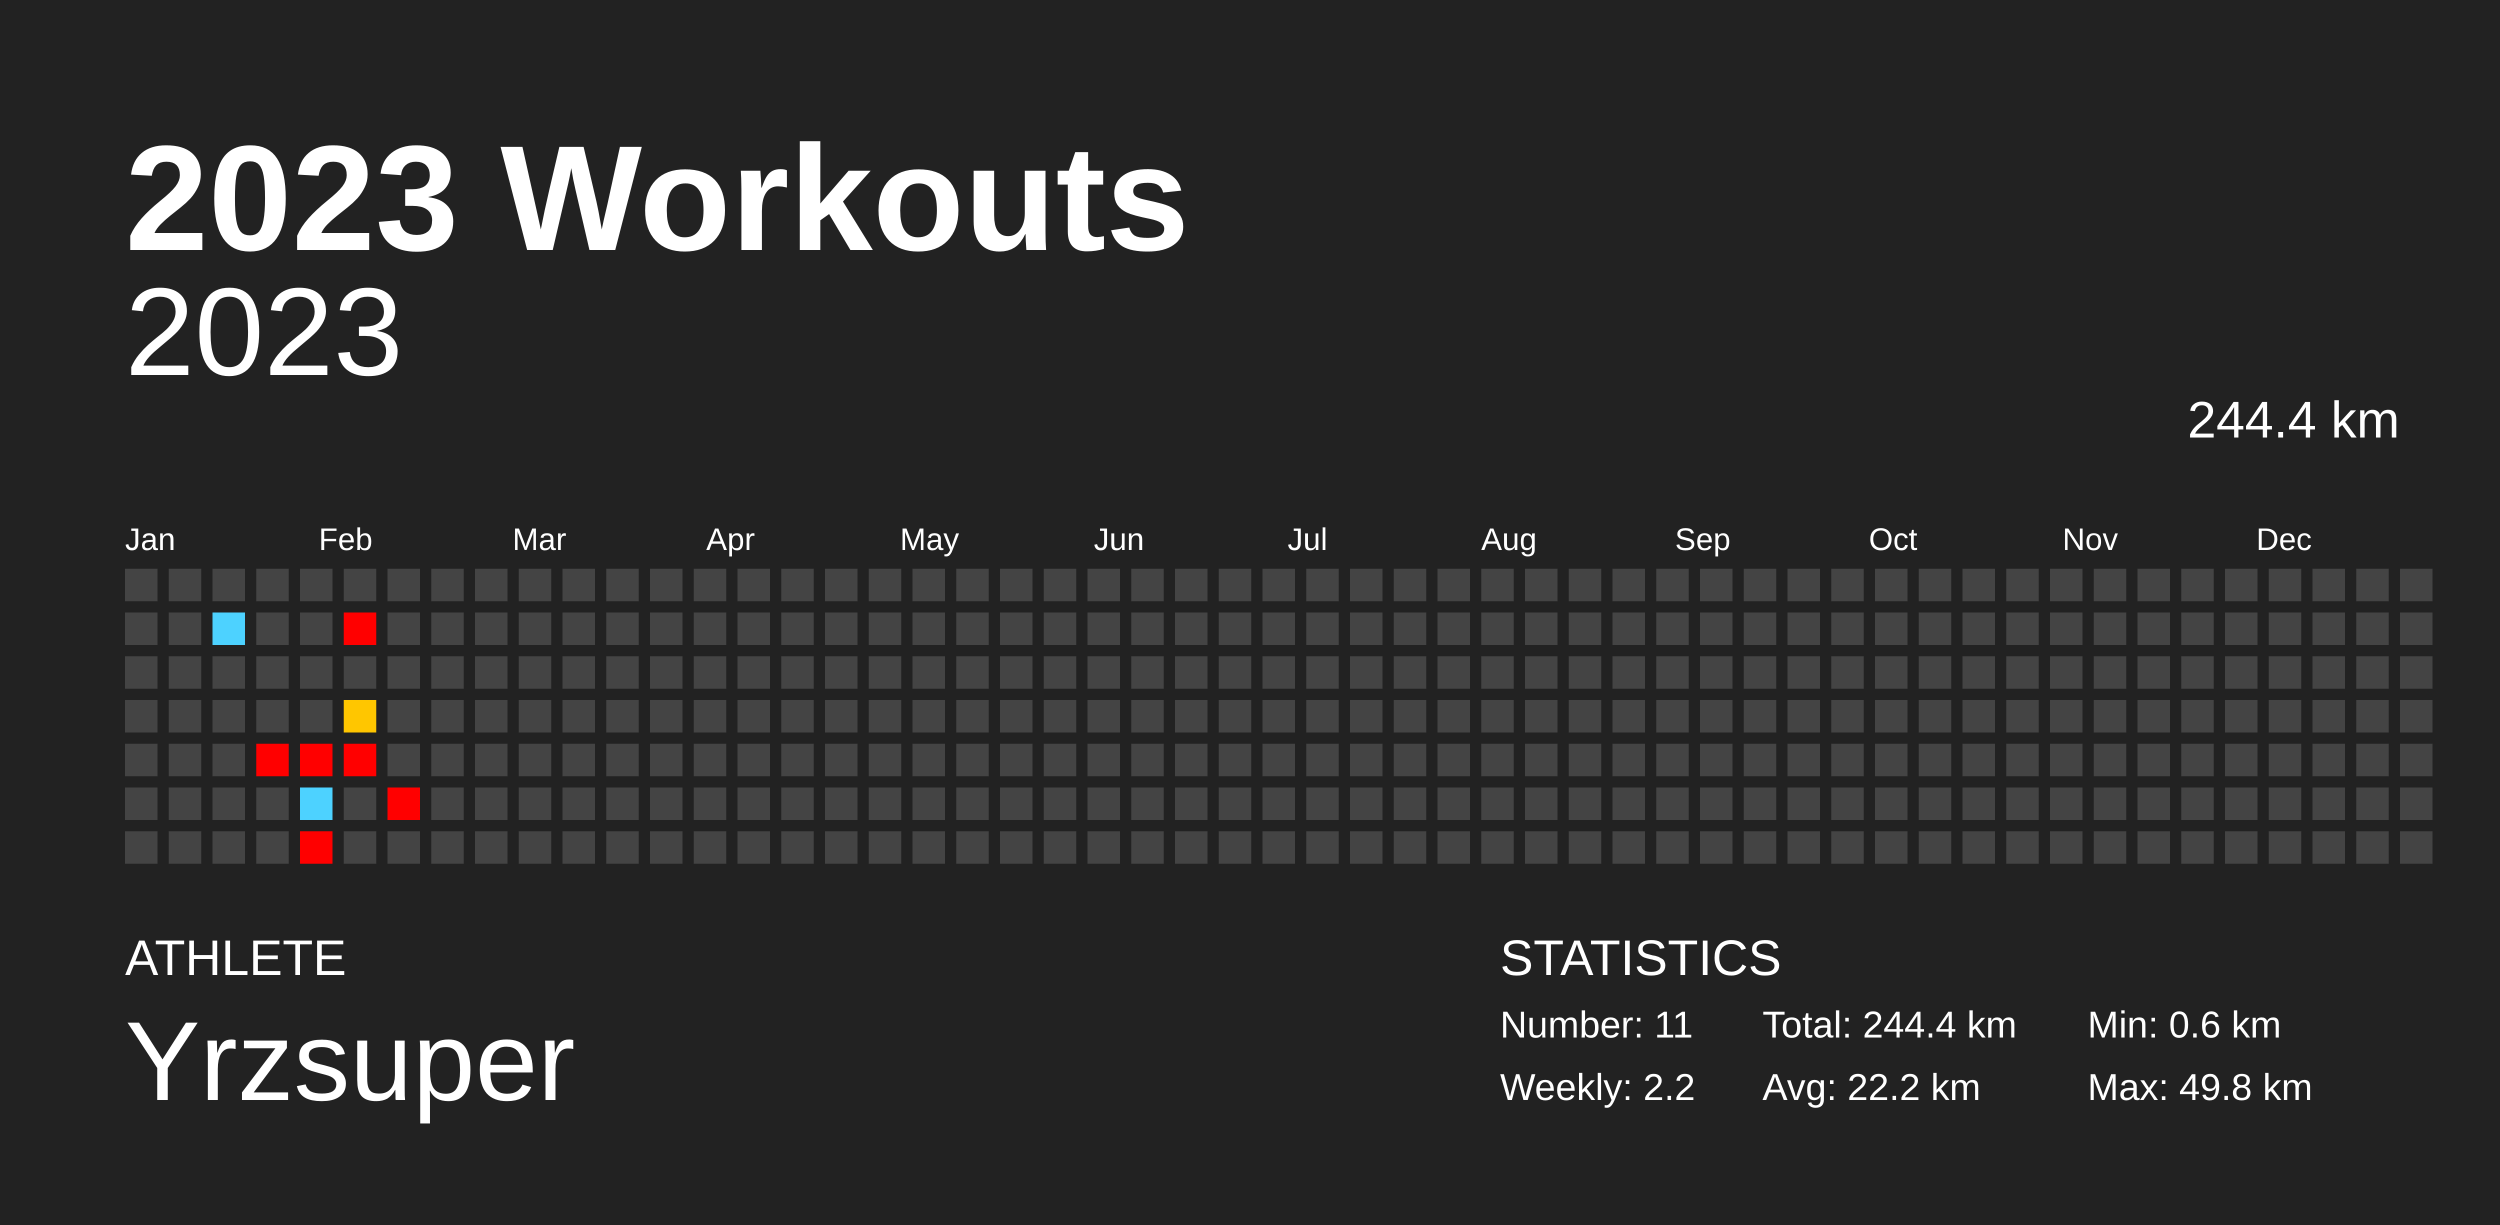
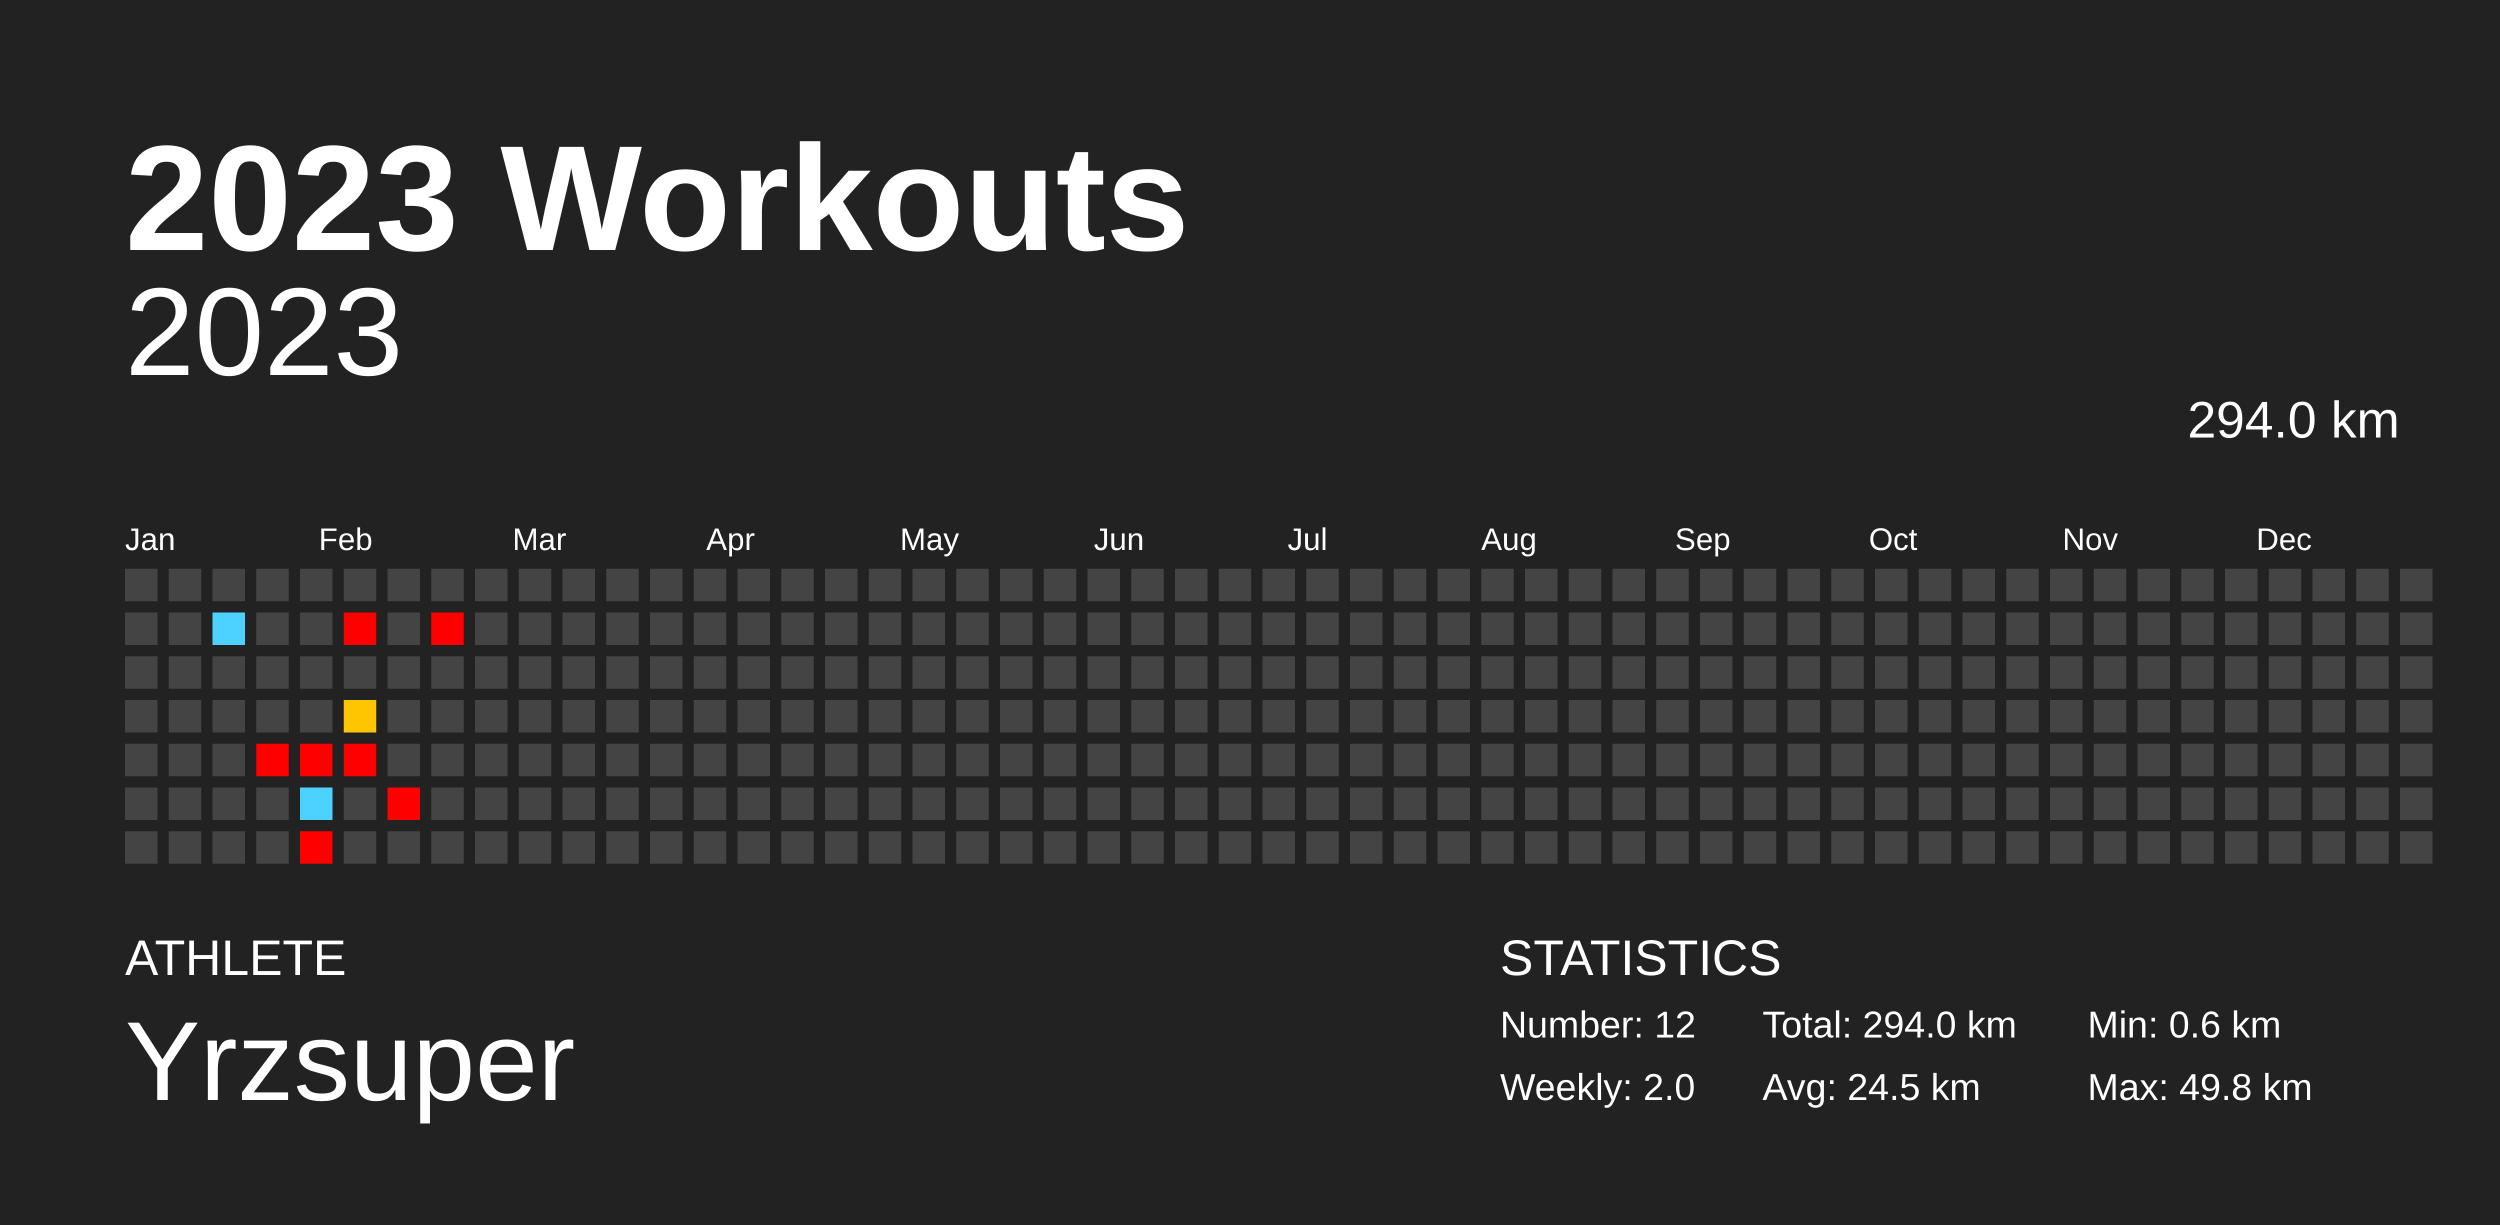
<svg xmlns="http://www.w3.org/2000/svg" baseProfile="full" height="98mm" version="1.1" viewBox="0,0,200,98" width="200mm">
  <defs />
  <rect fill="#222222" height="98" width="200" x="0" y="0" />
  <text fill="#FFFFFF" style="font-size:12px; font-family:Arial; font-weight:bold;" x="10" y="20">2023 Workouts</text>
  <text fill="#FFFFFF" style="font-size:4px; font-family:Arial" x="10" y="78">ATHLETE</text>
  <text fill="#FFFFFF" style="font-size:9px; font-family:Arial" x="10" y="88">Yrzsuper</text>
  <text fill="#FFFFFF" style="font-size:4px; font-family:Arial" x="120" y="78">STATISTICS</text>
-   <text fill="#FFFFFF" style="font-size:3px; font-family:Arial" x="120" y="83">Number: 11</text>
-   <text fill="#FFFFFF" style="font-size:3px; font-family:Arial" x="120" y="88">Weekly: 2.2</text>
-   <text fill="#FFFFFF" style="font-size:3px; font-family:Arial" x="141" y="83">Total: 244.4 km</text>
-   <text fill="#FFFFFF" style="font-size:3px; font-family:Arial" x="141" y="88">Avg: 22.2 km</text>
+   <text fill="#FFFFFF" style="font-size:3px; font-family:Arial" x="120" y="83">Number: 12</text>
+   <text fill="#FFFFFF" style="font-size:3px; font-family:Arial" x="120" y="88">Weekly: 2.0</text>
+   <text fill="#FFFFFF" style="font-size:3px; font-family:Arial" x="141" y="83">Total: 294.0 km</text>
+   <text fill="#FFFFFF" style="font-size:3px; font-family:Arial" x="141" y="88">Avg: 24.5 km</text>
  <text fill="#FFFFFF" style="font-size:3px; font-family:Arial" x="167" y="83">Min: 0.6 km</text>
  <text fill="#FFFFFF" style="font-size:3px; font-family:Arial" x="167" y="88">Max: 49.8 km</text>
  <text alignment-baseline="hanging" fill="#FFFFFF" style="font-size:10.0px; font-family:Arial;" x="10" y="30">2023</text>
-   <text alignment-baseline="hanging" fill="#FFFFFF" style="font-size:4.125px; font-family:Arial;" x="175" y="35">244.4 km</text>
+   <text alignment-baseline="hanging" fill="#FFFFFF" style="font-size:4.125px; font-family:Arial;" x="175" y="35">294.0 km</text>
  <text fill="#FFFFFF" style="font-size:2.5px; font-family:Arial" x="10.0" y="44">Jan</text>
  <text fill="#FFFFFF" style="font-size:2.5px; font-family:Arial" x="25.5" y="44">Feb</text>
  <text fill="#FFFFFF" style="font-size:2.5px; font-family:Arial" x="41.0" y="44">Mar</text>
  <text fill="#FFFFFF" style="font-size:2.5px; font-family:Arial" x="56.5" y="44">Apr</text>
  <text fill="#FFFFFF" style="font-size:2.5px; font-family:Arial" x="72.0" y="44">May</text>
  <text fill="#FFFFFF" style="font-size:2.5px; font-family:Arial" x="87.5" y="44">Jun</text>
  <text fill="#FFFFFF" style="font-size:2.5px; font-family:Arial" x="103.0" y="44">Jul</text>
  <text fill="#FFFFFF" style="font-size:2.5px; font-family:Arial" x="118.5" y="44">Aug</text>
  <text fill="#FFFFFF" style="font-size:2.5px; font-family:Arial" x="134.0" y="44">Sep</text>
  <text fill="#FFFFFF" style="font-size:2.5px; font-family:Arial" x="149.5" y="44">Oct</text>
  <text fill="#FFFFFF" style="font-size:2.5px; font-family:Arial" x="165.0" y="44">Nov</text>
  <text fill="#FFFFFF" style="font-size:2.5px; font-family:Arial" x="180.5" y="44">Dec</text>
  <rect fill="#444444" height="2.6" width="2.6" x="10.0" y="45.5" />
  <rect fill="#444444" height="2.6" width="2.6" x="10.0" y="49.0" />
  <rect fill="#444444" height="2.6" width="2.6" x="10.0" y="52.5" />
  <rect fill="#444444" height="2.6" width="2.6" x="10.0" y="56.0" />
  <rect fill="#444444" height="2.6" width="2.6" x="10.0" y="59.5" />
  <rect fill="#444444" height="2.6" width="2.6" x="10.0" y="63.0" />
  <rect fill="#444444" height="2.6" width="2.6" x="10.0" y="66.5" />
  <rect fill="#444444" height="2.6" width="2.6" x="13.5" y="45.5" />
  <rect fill="#444444" height="2.6" width="2.6" x="13.5" y="49.0" />
  <rect fill="#444444" height="2.6" width="2.6" x="13.5" y="52.5" />
  <rect fill="#444444" height="2.6" width="2.6" x="13.5" y="56.0" />
  <rect fill="#444444" height="2.6" width="2.6" x="13.5" y="59.5" />
  <rect fill="#444444" height="2.6" width="2.6" x="13.5" y="63.0" />
  <rect fill="#444444" height="2.6" width="2.6" x="13.5" y="66.5" />
  <rect fill="#444444" height="2.6" width="2.6" x="17.0" y="45.5" />
  <rect fill="#4dd2ff" height="2.6" width="2.6" x="17.0" y="49.0" />
  <rect fill="#444444" height="2.6" width="2.6" x="17.0" y="52.5" />
  <rect fill="#444444" height="2.6" width="2.6" x="17.0" y="56.0" />
  <rect fill="#444444" height="2.6" width="2.6" x="17.0" y="59.5" />
  <rect fill="#444444" height="2.6" width="2.6" x="17.0" y="63.0" />
  <rect fill="#444444" height="2.6" width="2.6" x="17.0" y="66.5" />
  <rect fill="#444444" height="2.6" width="2.6" x="20.5" y="45.5" />
  <rect fill="#444444" height="2.6" width="2.6" x="20.5" y="49.0" />
  <rect fill="#444444" height="2.6" width="2.6" x="20.5" y="52.5" />
  <rect fill="#444444" height="2.6" width="2.6" x="20.5" y="56.0" />
  <rect fill="red" height="2.6" width="2.6" x="20.5" y="59.5" />
  <rect fill="#444444" height="2.6" width="2.6" x="20.5" y="63.0" />
  <rect fill="#444444" height="2.6" width="2.6" x="20.5" y="66.5" />
  <rect fill="#444444" height="2.6" width="2.6" x="24.0" y="45.5" />
  <rect fill="#444444" height="2.6" width="2.6" x="24.0" y="49.0" />
  <rect fill="#444444" height="2.6" width="2.6" x="24.0" y="52.5" />
  <rect fill="#444444" height="2.6" width="2.6" x="24.0" y="56.0" />
  <rect fill="red" height="2.6" width="2.6" x="24.0" y="59.5" />
  <rect fill="#4dd2ff" height="2.6" width="2.6" x="24.0" y="63.0" />
  <rect fill="red" height="2.6" width="2.6" x="24.0" y="66.5" />
  <rect fill="#444444" height="2.6" width="2.6" x="27.5" y="45.5" />
  <rect fill="red" height="2.6" width="2.6" x="27.5" y="49.0" />
  <rect fill="#444444" height="2.6" width="2.6" x="27.5" y="52.5" />
  <rect fill="#ffc600" height="2.6" width="2.6" x="27.5" y="56.0" />
  <rect fill="red" height="2.6" width="2.6" x="27.5" y="59.5" />
  <rect fill="#444444" height="2.6" width="2.6" x="27.5" y="63.0" />
  <rect fill="#444444" height="2.6" width="2.6" x="27.5" y="66.5" />
  <rect fill="#444444" height="2.6" width="2.6" x="31.0" y="45.5" />
  <rect fill="#444444" height="2.6" width="2.6" x="31.0" y="49.0" />
  <rect fill="#444444" height="2.6" width="2.6" x="31.0" y="52.5" />
  <rect fill="#444444" height="2.6" width="2.6" x="31.0" y="56.0" />
  <rect fill="#444444" height="2.6" width="2.6" x="31.0" y="59.5" />
  <rect fill="red" height="2.6" width="2.6" x="31.0" y="63.0" />
  <rect fill="#444444" height="2.6" width="2.6" x="31.0" y="66.5" />
  <rect fill="#444444" height="2.6" width="2.6" x="34.5" y="45.5" />
-   <rect fill="#444444" height="2.6" width="2.6" x="34.5" y="49.0" />
+   <rect fill="red" height="2.6" width="2.6" x="34.5" y="49.0" />
  <rect fill="#444444" height="2.6" width="2.6" x="34.5" y="52.5" />
  <rect fill="#444444" height="2.6" width="2.6" x="34.5" y="56.0" />
  <rect fill="#444444" height="2.6" width="2.6" x="34.5" y="59.5" />
  <rect fill="#444444" height="2.6" width="2.6" x="34.5" y="63.0" />
  <rect fill="#444444" height="2.6" width="2.6" x="34.5" y="66.5" />
  <rect fill="#444444" height="2.6" width="2.6" x="38.0" y="45.5" />
  <rect fill="#444444" height="2.6" width="2.6" x="38.0" y="49.0" />
  <rect fill="#444444" height="2.6" width="2.6" x="38.0" y="52.5" />
  <rect fill="#444444" height="2.6" width="2.6" x="38.0" y="56.0" />
  <rect fill="#444444" height="2.6" width="2.6" x="38.0" y="59.5" />
  <rect fill="#444444" height="2.6" width="2.6" x="38.0" y="63.0" />
  <rect fill="#444444" height="2.6" width="2.6" x="38.0" y="66.5" />
  <rect fill="#444444" height="2.6" width="2.6" x="41.5" y="45.5" />
  <rect fill="#444444" height="2.6" width="2.6" x="41.5" y="49.0" />
  <rect fill="#444444" height="2.6" width="2.6" x="41.5" y="52.5" />
  <rect fill="#444444" height="2.6" width="2.6" x="41.5" y="56.0" />
  <rect fill="#444444" height="2.6" width="2.6" x="41.5" y="59.5" />
  <rect fill="#444444" height="2.6" width="2.6" x="41.5" y="63.0" />
  <rect fill="#444444" height="2.6" width="2.6" x="41.5" y="66.5" />
  <rect fill="#444444" height="2.6" width="2.6" x="45.0" y="45.5" />
  <rect fill="#444444" height="2.6" width="2.6" x="45.0" y="49.0" />
  <rect fill="#444444" height="2.6" width="2.6" x="45.0" y="52.5" />
  <rect fill="#444444" height="2.6" width="2.6" x="45.0" y="56.0" />
  <rect fill="#444444" height="2.6" width="2.6" x="45.0" y="59.5" />
  <rect fill="#444444" height="2.6" width="2.6" x="45.0" y="63.0" />
  <rect fill="#444444" height="2.6" width="2.6" x="45.0" y="66.5" />
  <rect fill="#444444" height="2.6" width="2.6" x="48.5" y="45.5" />
  <rect fill="#444444" height="2.6" width="2.6" x="48.5" y="49.0" />
  <rect fill="#444444" height="2.6" width="2.6" x="48.5" y="52.5" />
  <rect fill="#444444" height="2.6" width="2.6" x="48.5" y="56.0" />
  <rect fill="#444444" height="2.6" width="2.6" x="48.5" y="59.5" />
  <rect fill="#444444" height="2.6" width="2.6" x="48.5" y="63.0" />
  <rect fill="#444444" height="2.6" width="2.6" x="48.5" y="66.5" />
  <rect fill="#444444" height="2.6" width="2.6" x="52.0" y="45.5" />
  <rect fill="#444444" height="2.6" width="2.6" x="52.0" y="49.0" />
  <rect fill="#444444" height="2.6" width="2.6" x="52.0" y="52.5" />
  <rect fill="#444444" height="2.6" width="2.6" x="52.0" y="56.0" />
  <rect fill="#444444" height="2.6" width="2.6" x="52.0" y="59.5" />
  <rect fill="#444444" height="2.6" width="2.6" x="52.0" y="63.0" />
  <rect fill="#444444" height="2.6" width="2.6" x="52.0" y="66.5" />
  <rect fill="#444444" height="2.6" width="2.6" x="55.5" y="45.5" />
  <rect fill="#444444" height="2.6" width="2.6" x="55.5" y="49.0" />
  <rect fill="#444444" height="2.6" width="2.6" x="55.5" y="52.5" />
  <rect fill="#444444" height="2.6" width="2.6" x="55.5" y="56.0" />
  <rect fill="#444444" height="2.6" width="2.6" x="55.5" y="59.5" />
  <rect fill="#444444" height="2.6" width="2.6" x="55.5" y="63.0" />
  <rect fill="#444444" height="2.6" width="2.6" x="55.5" y="66.5" />
  <rect fill="#444444" height="2.6" width="2.6" x="59.0" y="45.5" />
  <rect fill="#444444" height="2.6" width="2.6" x="59.0" y="49.0" />
  <rect fill="#444444" height="2.6" width="2.6" x="59.0" y="52.5" />
  <rect fill="#444444" height="2.6" width="2.6" x="59.0" y="56.0" />
  <rect fill="#444444" height="2.6" width="2.6" x="59.0" y="59.5" />
  <rect fill="#444444" height="2.6" width="2.6" x="59.0" y="63.0" />
  <rect fill="#444444" height="2.6" width="2.6" x="59.0" y="66.5" />
  <rect fill="#444444" height="2.6" width="2.6" x="62.5" y="45.5" />
  <rect fill="#444444" height="2.6" width="2.6" x="62.5" y="49.0" />
  <rect fill="#444444" height="2.6" width="2.6" x="62.5" y="52.5" />
  <rect fill="#444444" height="2.6" width="2.6" x="62.5" y="56.0" />
  <rect fill="#444444" height="2.6" width="2.6" x="62.5" y="59.5" />
  <rect fill="#444444" height="2.6" width="2.6" x="62.5" y="63.0" />
  <rect fill="#444444" height="2.6" width="2.6" x="62.5" y="66.5" />
  <rect fill="#444444" height="2.6" width="2.6" x="66.0" y="45.5" />
  <rect fill="#444444" height="2.6" width="2.6" x="66.0" y="49.0" />
  <rect fill="#444444" height="2.6" width="2.6" x="66.0" y="52.5" />
  <rect fill="#444444" height="2.6" width="2.6" x="66.0" y="56.0" />
  <rect fill="#444444" height="2.6" width="2.6" x="66.0" y="59.5" />
  <rect fill="#444444" height="2.6" width="2.6" x="66.0" y="63.0" />
  <rect fill="#444444" height="2.6" width="2.6" x="66.0" y="66.5" />
  <rect fill="#444444" height="2.6" width="2.6" x="69.5" y="45.5" />
  <rect fill="#444444" height="2.6" width="2.6" x="69.5" y="49.0" />
  <rect fill="#444444" height="2.6" width="2.6" x="69.5" y="52.5" />
  <rect fill="#444444" height="2.6" width="2.6" x="69.5" y="56.0" />
  <rect fill="#444444" height="2.6" width="2.6" x="69.5" y="59.5" />
  <rect fill="#444444" height="2.6" width="2.6" x="69.5" y="63.0" />
  <rect fill="#444444" height="2.6" width="2.6" x="69.5" y="66.5" />
  <rect fill="#444444" height="2.6" width="2.6" x="73.0" y="45.5" />
  <rect fill="#444444" height="2.6" width="2.6" x="73.0" y="49.0" />
  <rect fill="#444444" height="2.6" width="2.6" x="73.0" y="52.5" />
  <rect fill="#444444" height="2.6" width="2.6" x="73.0" y="56.0" />
  <rect fill="#444444" height="2.6" width="2.6" x="73.0" y="59.5" />
  <rect fill="#444444" height="2.6" width="2.6" x="73.0" y="63.0" />
  <rect fill="#444444" height="2.6" width="2.6" x="73.0" y="66.5" />
  <rect fill="#444444" height="2.6" width="2.6" x="76.5" y="45.5" />
  <rect fill="#444444" height="2.6" width="2.6" x="76.5" y="49.0" />
  <rect fill="#444444" height="2.6" width="2.6" x="76.5" y="52.5" />
  <rect fill="#444444" height="2.6" width="2.6" x="76.5" y="56.0" />
  <rect fill="#444444" height="2.6" width="2.6" x="76.5" y="59.5" />
  <rect fill="#444444" height="2.6" width="2.6" x="76.5" y="63.0" />
  <rect fill="#444444" height="2.6" width="2.6" x="76.5" y="66.5" />
  <rect fill="#444444" height="2.6" width="2.6" x="80.0" y="45.5" />
  <rect fill="#444444" height="2.6" width="2.6" x="80.0" y="49.0" />
  <rect fill="#444444" height="2.6" width="2.6" x="80.0" y="52.5" />
  <rect fill="#444444" height="2.6" width="2.6" x="80.0" y="56.0" />
  <rect fill="#444444" height="2.6" width="2.6" x="80.0" y="59.5" />
  <rect fill="#444444" height="2.6" width="2.6" x="80.0" y="63.0" />
  <rect fill="#444444" height="2.6" width="2.6" x="80.0" y="66.5" />
  <rect fill="#444444" height="2.6" width="2.6" x="83.5" y="45.5" />
  <rect fill="#444444" height="2.6" width="2.6" x="83.5" y="49.0" />
  <rect fill="#444444" height="2.6" width="2.6" x="83.5" y="52.5" />
  <rect fill="#444444" height="2.6" width="2.6" x="83.5" y="56.0" />
  <rect fill="#444444" height="2.6" width="2.6" x="83.5" y="59.5" />
  <rect fill="#444444" height="2.6" width="2.6" x="83.5" y="63.0" />
  <rect fill="#444444" height="2.6" width="2.6" x="83.5" y="66.5" />
  <rect fill="#444444" height="2.6" width="2.6" x="87.0" y="45.5" />
  <rect fill="#444444" height="2.6" width="2.6" x="87.0" y="49.0" />
  <rect fill="#444444" height="2.6" width="2.6" x="87.0" y="52.5" />
  <rect fill="#444444" height="2.6" width="2.6" x="87.0" y="56.0" />
  <rect fill="#444444" height="2.6" width="2.6" x="87.0" y="59.5" />
  <rect fill="#444444" height="2.6" width="2.6" x="87.0" y="63.0" />
  <rect fill="#444444" height="2.6" width="2.6" x="87.0" y="66.5" />
  <rect fill="#444444" height="2.6" width="2.6" x="90.5" y="45.5" />
  <rect fill="#444444" height="2.6" width="2.6" x="90.5" y="49.0" />
  <rect fill="#444444" height="2.6" width="2.6" x="90.5" y="52.5" />
  <rect fill="#444444" height="2.6" width="2.6" x="90.5" y="56.0" />
  <rect fill="#444444" height="2.6" width="2.6" x="90.5" y="59.5" />
  <rect fill="#444444" height="2.6" width="2.6" x="90.5" y="63.0" />
  <rect fill="#444444" height="2.6" width="2.6" x="90.5" y="66.5" />
  <rect fill="#444444" height="2.6" width="2.6" x="94.0" y="45.5" />
  <rect fill="#444444" height="2.6" width="2.6" x="94.0" y="49.0" />
  <rect fill="#444444" height="2.6" width="2.6" x="94.0" y="52.5" />
  <rect fill="#444444" height="2.6" width="2.6" x="94.0" y="56.0" />
  <rect fill="#444444" height="2.6" width="2.6" x="94.0" y="59.5" />
  <rect fill="#444444" height="2.6" width="2.6" x="94.0" y="63.0" />
  <rect fill="#444444" height="2.6" width="2.6" x="94.0" y="66.5" />
  <rect fill="#444444" height="2.6" width="2.6" x="97.5" y="45.5" />
  <rect fill="#444444" height="2.6" width="2.6" x="97.5" y="49.0" />
  <rect fill="#444444" height="2.6" width="2.6" x="97.5" y="52.5" />
  <rect fill="#444444" height="2.6" width="2.6" x="97.5" y="56.0" />
  <rect fill="#444444" height="2.6" width="2.6" x="97.5" y="59.5" />
  <rect fill="#444444" height="2.6" width="2.6" x="97.5" y="63.0" />
  <rect fill="#444444" height="2.6" width="2.6" x="97.5" y="66.5" />
  <rect fill="#444444" height="2.6" width="2.6" x="101.0" y="45.5" />
  <rect fill="#444444" height="2.6" width="2.6" x="101.0" y="49.0" />
  <rect fill="#444444" height="2.6" width="2.6" x="101.0" y="52.5" />
  <rect fill="#444444" height="2.6" width="2.6" x="101.0" y="56.0" />
  <rect fill="#444444" height="2.6" width="2.6" x="101.0" y="59.5" />
  <rect fill="#444444" height="2.6" width="2.6" x="101.0" y="63.0" />
  <rect fill="#444444" height="2.6" width="2.6" x="101.0" y="66.5" />
  <rect fill="#444444" height="2.6" width="2.6" x="104.5" y="45.5" />
  <rect fill="#444444" height="2.6" width="2.6" x="104.5" y="49.0" />
  <rect fill="#444444" height="2.6" width="2.6" x="104.5" y="52.5" />
  <rect fill="#444444" height="2.6" width="2.6" x="104.5" y="56.0" />
  <rect fill="#444444" height="2.6" width="2.6" x="104.5" y="59.5" />
  <rect fill="#444444" height="2.6" width="2.6" x="104.5" y="63.0" />
  <rect fill="#444444" height="2.6" width="2.6" x="104.5" y="66.5" />
  <rect fill="#444444" height="2.6" width="2.6" x="108.0" y="45.5" />
  <rect fill="#444444" height="2.6" width="2.6" x="108.0" y="49.0" />
  <rect fill="#444444" height="2.6" width="2.6" x="108.0" y="52.5" />
  <rect fill="#444444" height="2.6" width="2.6" x="108.0" y="56.0" />
  <rect fill="#444444" height="2.6" width="2.6" x="108.0" y="59.5" />
  <rect fill="#444444" height="2.6" width="2.6" x="108.0" y="63.0" />
  <rect fill="#444444" height="2.6" width="2.6" x="108.0" y="66.5" />
  <rect fill="#444444" height="2.6" width="2.6" x="111.5" y="45.5" />
  <rect fill="#444444" height="2.6" width="2.6" x="111.5" y="49.0" />
  <rect fill="#444444" height="2.6" width="2.6" x="111.5" y="52.5" />
  <rect fill="#444444" height="2.6" width="2.6" x="111.5" y="56.0" />
  <rect fill="#444444" height="2.6" width="2.6" x="111.5" y="59.5" />
  <rect fill="#444444" height="2.6" width="2.6" x="111.5" y="63.0" />
  <rect fill="#444444" height="2.6" width="2.6" x="111.5" y="66.5" />
  <rect fill="#444444" height="2.6" width="2.6" x="115.0" y="45.5" />
  <rect fill="#444444" height="2.6" width="2.6" x="115.0" y="49.0" />
  <rect fill="#444444" height="2.6" width="2.6" x="115.0" y="52.5" />
  <rect fill="#444444" height="2.6" width="2.6" x="115.0" y="56.0" />
  <rect fill="#444444" height="2.6" width="2.6" x="115.0" y="59.5" />
  <rect fill="#444444" height="2.6" width="2.6" x="115.0" y="63.0" />
  <rect fill="#444444" height="2.6" width="2.6" x="115.0" y="66.5" />
  <rect fill="#444444" height="2.6" width="2.6" x="118.5" y="45.5" />
  <rect fill="#444444" height="2.6" width="2.6" x="118.5" y="49.0" />
  <rect fill="#444444" height="2.6" width="2.6" x="118.5" y="52.5" />
  <rect fill="#444444" height="2.6" width="2.6" x="118.5" y="56.0" />
  <rect fill="#444444" height="2.6" width="2.6" x="118.5" y="59.5" />
  <rect fill="#444444" height="2.6" width="2.6" x="118.5" y="63.0" />
  <rect fill="#444444" height="2.6" width="2.6" x="118.5" y="66.5" />
  <rect fill="#444444" height="2.6" width="2.6" x="122.0" y="45.5" />
  <rect fill="#444444" height="2.6" width="2.6" x="122.0" y="49.0" />
  <rect fill="#444444" height="2.6" width="2.6" x="122.0" y="52.5" />
  <rect fill="#444444" height="2.6" width="2.6" x="122.0" y="56.0" />
  <rect fill="#444444" height="2.6" width="2.6" x="122.0" y="59.5" />
  <rect fill="#444444" height="2.6" width="2.6" x="122.0" y="63.0" />
  <rect fill="#444444" height="2.6" width="2.6" x="122.0" y="66.5" />
  <rect fill="#444444" height="2.6" width="2.6" x="125.5" y="45.5" />
  <rect fill="#444444" height="2.6" width="2.6" x="125.5" y="49.0" />
  <rect fill="#444444" height="2.6" width="2.6" x="125.5" y="52.5" />
  <rect fill="#444444" height="2.6" width="2.6" x="125.5" y="56.0" />
  <rect fill="#444444" height="2.6" width="2.6" x="125.5" y="59.5" />
  <rect fill="#444444" height="2.6" width="2.6" x="125.5" y="63.0" />
  <rect fill="#444444" height="2.6" width="2.6" x="125.5" y="66.5" />
  <rect fill="#444444" height="2.6" width="2.6" x="129.0" y="45.5" />
  <rect fill="#444444" height="2.6" width="2.6" x="129.0" y="49.0" />
  <rect fill="#444444" height="2.6" width="2.6" x="129.0" y="52.5" />
  <rect fill="#444444" height="2.6" width="2.6" x="129.0" y="56.0" />
  <rect fill="#444444" height="2.6" width="2.6" x="129.0" y="59.5" />
  <rect fill="#444444" height="2.6" width="2.6" x="129.0" y="63.0" />
  <rect fill="#444444" height="2.6" width="2.6" x="129.0" y="66.5" />
  <rect fill="#444444" height="2.6" width="2.6" x="132.5" y="45.5" />
  <rect fill="#444444" height="2.6" width="2.6" x="132.5" y="49.0" />
  <rect fill="#444444" height="2.6" width="2.6" x="132.5" y="52.5" />
  <rect fill="#444444" height="2.6" width="2.6" x="132.5" y="56.0" />
  <rect fill="#444444" height="2.6" width="2.6" x="132.5" y="59.5" />
  <rect fill="#444444" height="2.6" width="2.6" x="132.5" y="63.0" />
  <rect fill="#444444" height="2.6" width="2.6" x="132.5" y="66.5" />
  <rect fill="#444444" height="2.6" width="2.6" x="136.0" y="45.5" />
  <rect fill="#444444" height="2.6" width="2.6" x="136.0" y="49.0" />
  <rect fill="#444444" height="2.6" width="2.6" x="136.0" y="52.5" />
  <rect fill="#444444" height="2.6" width="2.6" x="136.0" y="56.0" />
  <rect fill="#444444" height="2.6" width="2.6" x="136.0" y="59.5" />
  <rect fill="#444444" height="2.6" width="2.6" x="136.0" y="63.0" />
  <rect fill="#444444" height="2.6" width="2.6" x="136.0" y="66.5" />
  <rect fill="#444444" height="2.6" width="2.6" x="139.5" y="45.5" />
  <rect fill="#444444" height="2.6" width="2.6" x="139.5" y="49.0" />
  <rect fill="#444444" height="2.6" width="2.6" x="139.5" y="52.5" />
  <rect fill="#444444" height="2.6" width="2.6" x="139.5" y="56.0" />
  <rect fill="#444444" height="2.6" width="2.6" x="139.5" y="59.5" />
  <rect fill="#444444" height="2.6" width="2.6" x="139.5" y="63.0" />
  <rect fill="#444444" height="2.6" width="2.6" x="139.5" y="66.5" />
  <rect fill="#444444" height="2.6" width="2.6" x="143.0" y="45.5" />
  <rect fill="#444444" height="2.6" width="2.6" x="143.0" y="49.0" />
  <rect fill="#444444" height="2.6" width="2.6" x="143.0" y="52.5" />
  <rect fill="#444444" height="2.6" width="2.6" x="143.0" y="56.0" />
  <rect fill="#444444" height="2.6" width="2.6" x="143.0" y="59.5" />
  <rect fill="#444444" height="2.6" width="2.6" x="143.0" y="63.0" />
  <rect fill="#444444" height="2.6" width="2.6" x="143.0" y="66.5" />
  <rect fill="#444444" height="2.6" width="2.6" x="146.5" y="45.5" />
  <rect fill="#444444" height="2.6" width="2.6" x="146.5" y="49.0" />
  <rect fill="#444444" height="2.6" width="2.6" x="146.5" y="52.5" />
  <rect fill="#444444" height="2.6" width="2.6" x="146.5" y="56.0" />
  <rect fill="#444444" height="2.6" width="2.6" x="146.5" y="59.5" />
  <rect fill="#444444" height="2.6" width="2.6" x="146.5" y="63.0" />
  <rect fill="#444444" height="2.6" width="2.6" x="146.5" y="66.5" />
  <rect fill="#444444" height="2.6" width="2.6" x="150.0" y="45.5" />
  <rect fill="#444444" height="2.6" width="2.6" x="150.0" y="49.0" />
  <rect fill="#444444" height="2.6" width="2.6" x="150.0" y="52.5" />
  <rect fill="#444444" height="2.6" width="2.6" x="150.0" y="56.0" />
  <rect fill="#444444" height="2.6" width="2.6" x="150.0" y="59.5" />
  <rect fill="#444444" height="2.6" width="2.6" x="150.0" y="63.0" />
  <rect fill="#444444" height="2.6" width="2.6" x="150.0" y="66.5" />
  <rect fill="#444444" height="2.6" width="2.6" x="153.5" y="45.5" />
  <rect fill="#444444" height="2.6" width="2.6" x="153.5" y="49.0" />
  <rect fill="#444444" height="2.6" width="2.6" x="153.5" y="52.5" />
  <rect fill="#444444" height="2.6" width="2.6" x="153.5" y="56.0" />
  <rect fill="#444444" height="2.6" width="2.6" x="153.5" y="59.5" />
  <rect fill="#444444" height="2.6" width="2.6" x="153.5" y="63.0" />
  <rect fill="#444444" height="2.6" width="2.6" x="153.5" y="66.5" />
  <rect fill="#444444" height="2.6" width="2.6" x="157.0" y="45.5" />
  <rect fill="#444444" height="2.6" width="2.6" x="157.0" y="49.0" />
  <rect fill="#444444" height="2.6" width="2.6" x="157.0" y="52.5" />
  <rect fill="#444444" height="2.6" width="2.6" x="157.0" y="56.0" />
  <rect fill="#444444" height="2.6" width="2.6" x="157.0" y="59.5" />
  <rect fill="#444444" height="2.6" width="2.6" x="157.0" y="63.0" />
  <rect fill="#444444" height="2.6" width="2.6" x="157.0" y="66.5" />
  <rect fill="#444444" height="2.6" width="2.6" x="160.5" y="45.5" />
  <rect fill="#444444" height="2.6" width="2.6" x="160.5" y="49.0" />
  <rect fill="#444444" height="2.6" width="2.6" x="160.5" y="52.5" />
  <rect fill="#444444" height="2.6" width="2.6" x="160.5" y="56.0" />
  <rect fill="#444444" height="2.6" width="2.6" x="160.5" y="59.5" />
  <rect fill="#444444" height="2.6" width="2.6" x="160.5" y="63.0" />
  <rect fill="#444444" height="2.6" width="2.6" x="160.5" y="66.5" />
  <rect fill="#444444" height="2.6" width="2.6" x="164.0" y="45.5" />
  <rect fill="#444444" height="2.6" width="2.6" x="164.0" y="49.0" />
  <rect fill="#444444" height="2.6" width="2.6" x="164.0" y="52.5" />
  <rect fill="#444444" height="2.6" width="2.6" x="164.0" y="56.0" />
  <rect fill="#444444" height="2.6" width="2.6" x="164.0" y="59.5" />
  <rect fill="#444444" height="2.6" width="2.6" x="164.0" y="63.0" />
  <rect fill="#444444" height="2.6" width="2.6" x="164.0" y="66.5" />
  <rect fill="#444444" height="2.6" width="2.6" x="167.5" y="45.5" />
  <rect fill="#444444" height="2.6" width="2.6" x="167.5" y="49.0" />
  <rect fill="#444444" height="2.6" width="2.6" x="167.5" y="52.5" />
  <rect fill="#444444" height="2.6" width="2.6" x="167.5" y="56.0" />
  <rect fill="#444444" height="2.6" width="2.6" x="167.5" y="59.5" />
  <rect fill="#444444" height="2.6" width="2.6" x="167.5" y="63.0" />
  <rect fill="#444444" height="2.6" width="2.6" x="167.5" y="66.5" />
  <rect fill="#444444" height="2.6" width="2.6" x="171.0" y="45.5" />
  <rect fill="#444444" height="2.6" width="2.6" x="171.0" y="49.0" />
  <rect fill="#444444" height="2.6" width="2.6" x="171.0" y="52.5" />
  <rect fill="#444444" height="2.6" width="2.6" x="171.0" y="56.0" />
  <rect fill="#444444" height="2.6" width="2.6" x="171.0" y="59.5" />
  <rect fill="#444444" height="2.6" width="2.6" x="171.0" y="63.0" />
  <rect fill="#444444" height="2.6" width="2.6" x="171.0" y="66.5" />
  <rect fill="#444444" height="2.6" width="2.6" x="174.5" y="45.5" />
  <rect fill="#444444" height="2.6" width="2.6" x="174.5" y="49.0" />
  <rect fill="#444444" height="2.6" width="2.6" x="174.5" y="52.5" />
  <rect fill="#444444" height="2.6" width="2.6" x="174.5" y="56.0" />
  <rect fill="#444444" height="2.6" width="2.6" x="174.5" y="59.5" />
  <rect fill="#444444" height="2.6" width="2.6" x="174.5" y="63.0" />
  <rect fill="#444444" height="2.6" width="2.6" x="174.5" y="66.5" />
  <rect fill="#444444" height="2.6" width="2.6" x="178.0" y="45.5" />
  <rect fill="#444444" height="2.6" width="2.6" x="178.0" y="49.0" />
  <rect fill="#444444" height="2.6" width="2.6" x="178.0" y="52.5" />
  <rect fill="#444444" height="2.6" width="2.6" x="178.0" y="56.0" />
  <rect fill="#444444" height="2.6" width="2.6" x="178.0" y="59.5" />
  <rect fill="#444444" height="2.6" width="2.6" x="178.0" y="63.0" />
  <rect fill="#444444" height="2.6" width="2.6" x="178.0" y="66.5" />
  <rect fill="#444444" height="2.6" width="2.6" x="181.5" y="45.5" />
  <rect fill="#444444" height="2.6" width="2.6" x="181.5" y="49.0" />
  <rect fill="#444444" height="2.6" width="2.6" x="181.5" y="52.5" />
  <rect fill="#444444" height="2.6" width="2.6" x="181.5" y="56.0" />
  <rect fill="#444444" height="2.6" width="2.6" x="181.5" y="59.5" />
  <rect fill="#444444" height="2.6" width="2.6" x="181.5" y="63.0" />
  <rect fill="#444444" height="2.6" width="2.6" x="181.5" y="66.5" />
  <rect fill="#444444" height="2.6" width="2.6" x="185.0" y="45.5" />
  <rect fill="#444444" height="2.6" width="2.6" x="185.0" y="49.0" />
  <rect fill="#444444" height="2.6" width="2.6" x="185.0" y="52.5" />
  <rect fill="#444444" height="2.6" width="2.6" x="185.0" y="56.0" />
  <rect fill="#444444" height="2.6" width="2.6" x="185.0" y="59.5" />
  <rect fill="#444444" height="2.6" width="2.6" x="185.0" y="63.0" />
  <rect fill="#444444" height="2.6" width="2.6" x="185.0" y="66.5" />
  <rect fill="#444444" height="2.6" width="2.6" x="188.5" y="45.5" />
  <rect fill="#444444" height="2.6" width="2.6" x="188.5" y="49.0" />
  <rect fill="#444444" height="2.6" width="2.6" x="188.5" y="52.5" />
  <rect fill="#444444" height="2.6" width="2.6" x="188.5" y="56.0" />
  <rect fill="#444444" height="2.6" width="2.6" x="188.5" y="59.5" />
  <rect fill="#444444" height="2.6" width="2.6" x="188.5" y="63.0" />
  <rect fill="#444444" height="2.6" width="2.6" x="188.5" y="66.5" />
  <rect fill="#444444" height="2.6" width="2.6" x="192.0" y="45.5" />
  <rect fill="#444444" height="2.6" width="2.6" x="192.0" y="49.0" />
  <rect fill="#444444" height="2.6" width="2.6" x="192.0" y="52.5" />
  <rect fill="#444444" height="2.6" width="2.6" x="192.0" y="56.0" />
  <rect fill="#444444" height="2.6" width="2.6" x="192.0" y="59.5" />
  <rect fill="#444444" height="2.6" width="2.6" x="192.0" y="63.0" />
  <rect fill="#444444" height="2.6" width="2.6" x="192.0" y="66.5" />
</svg>
